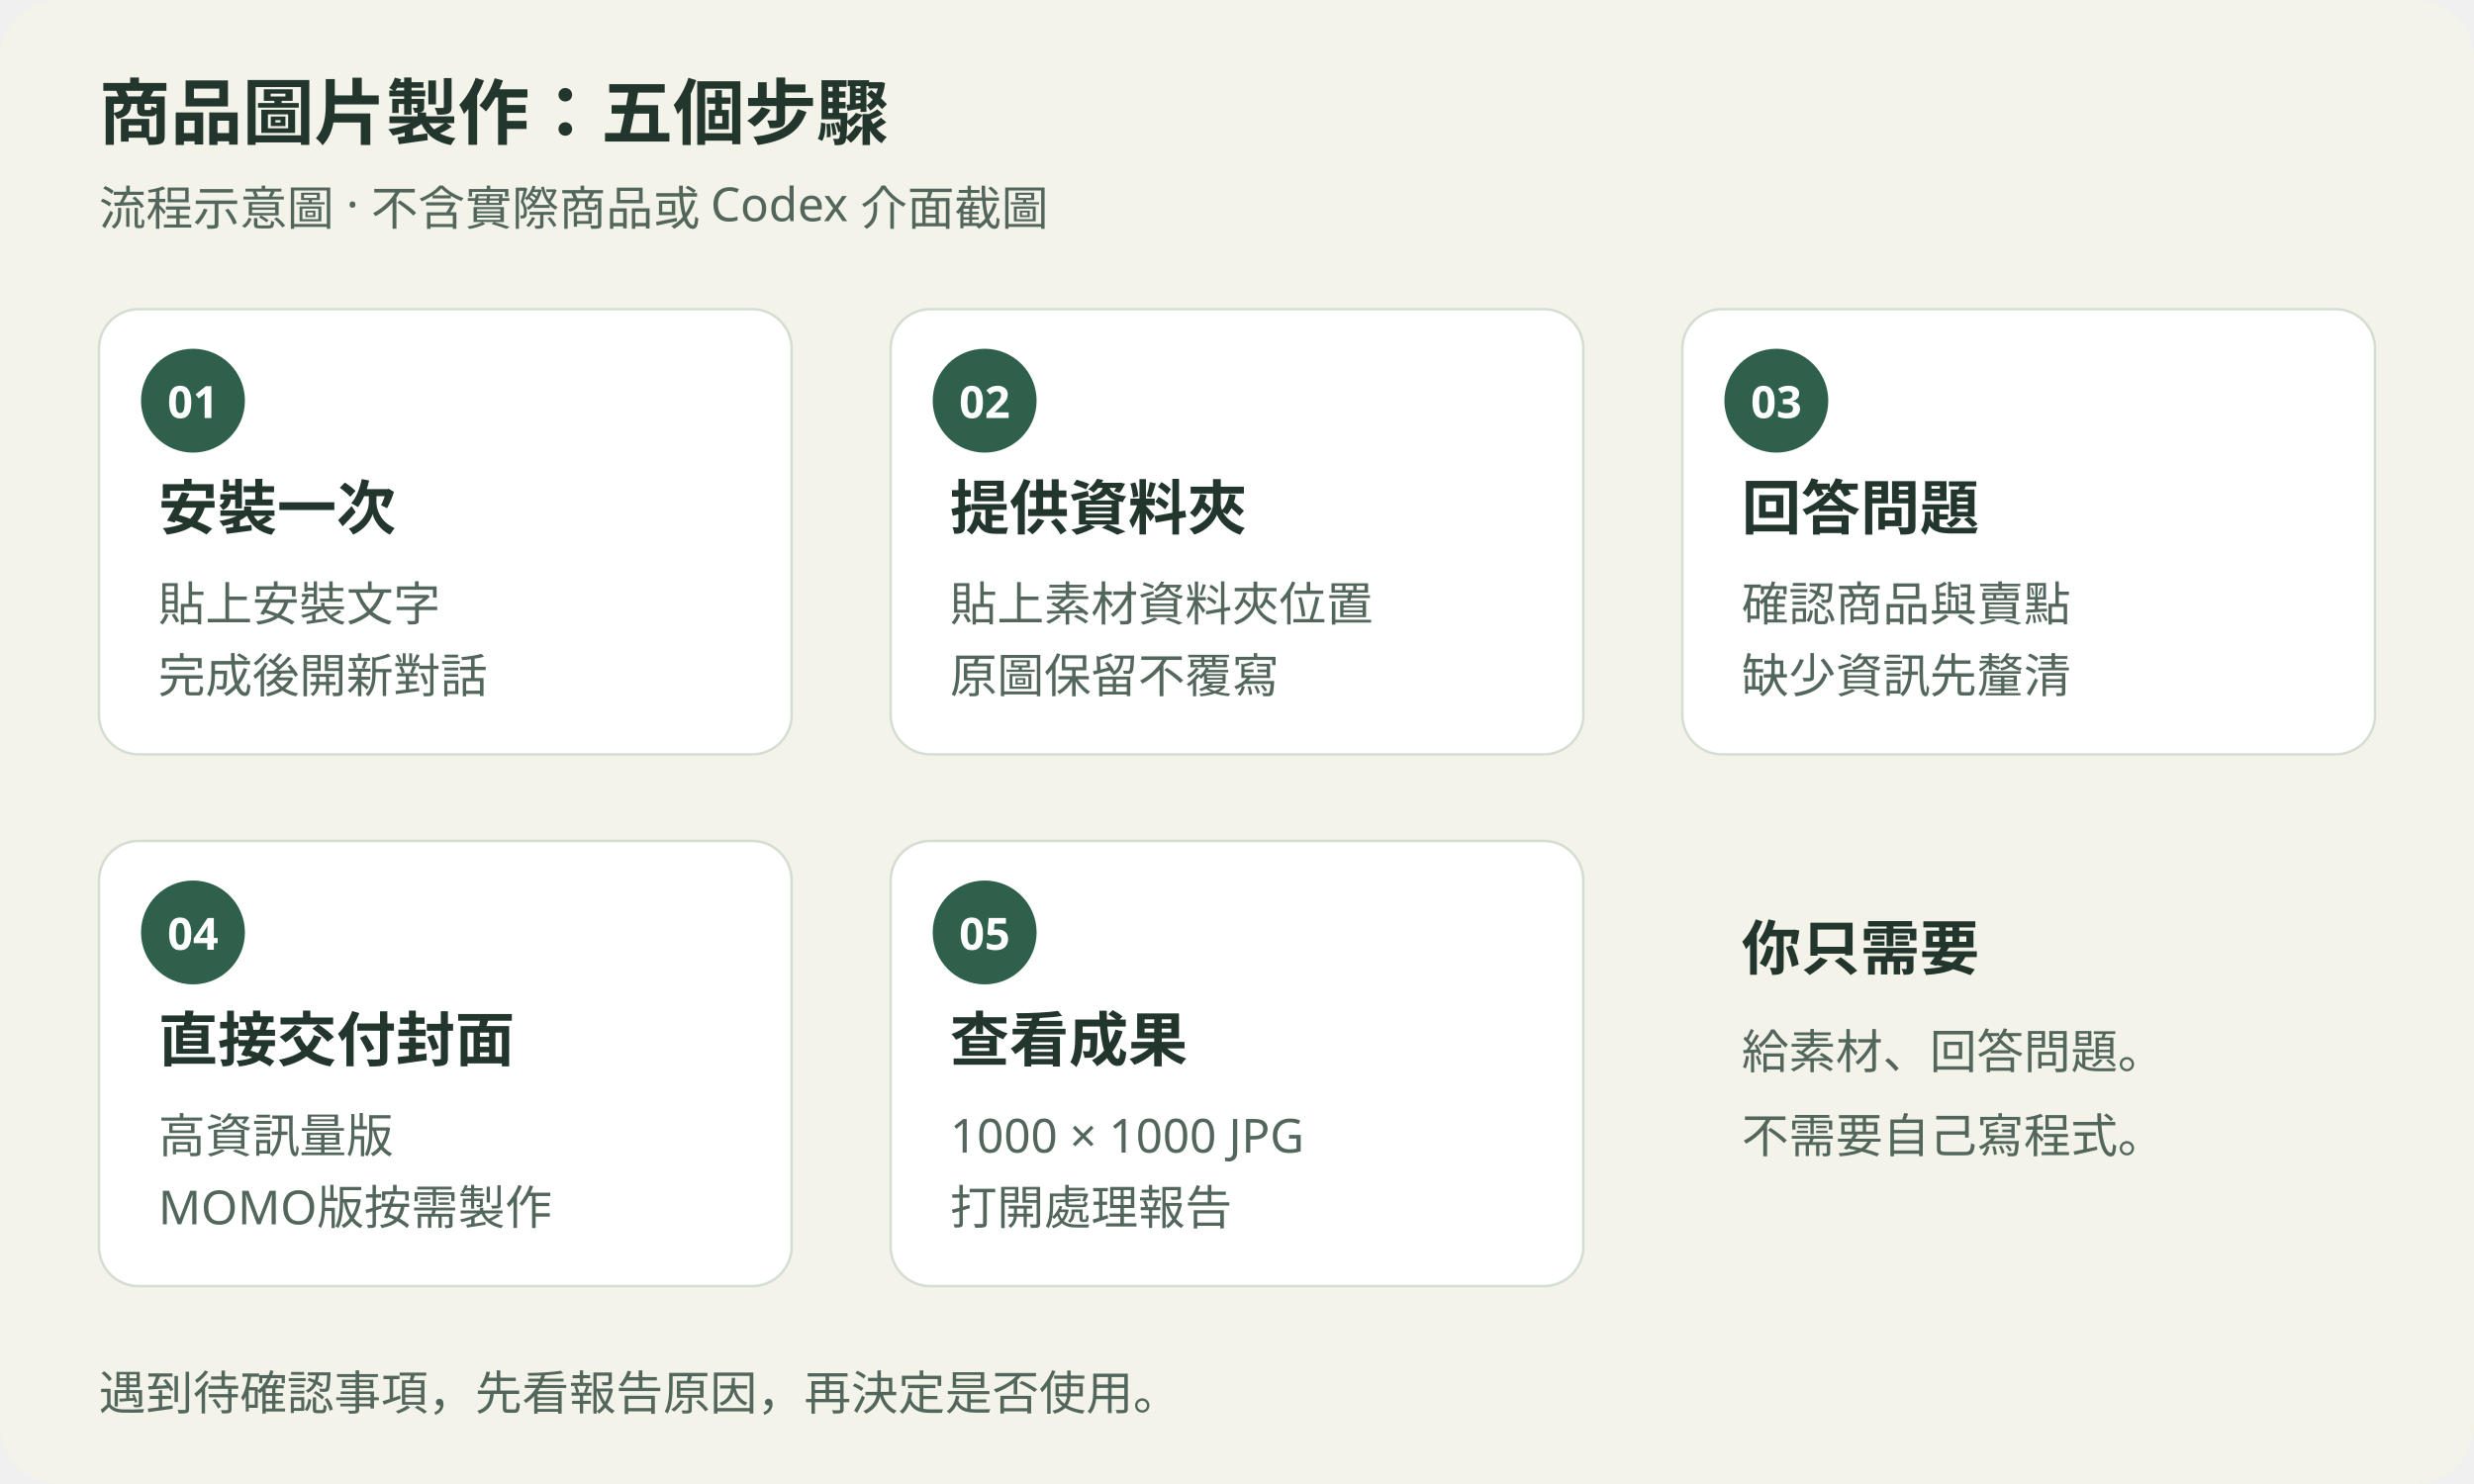
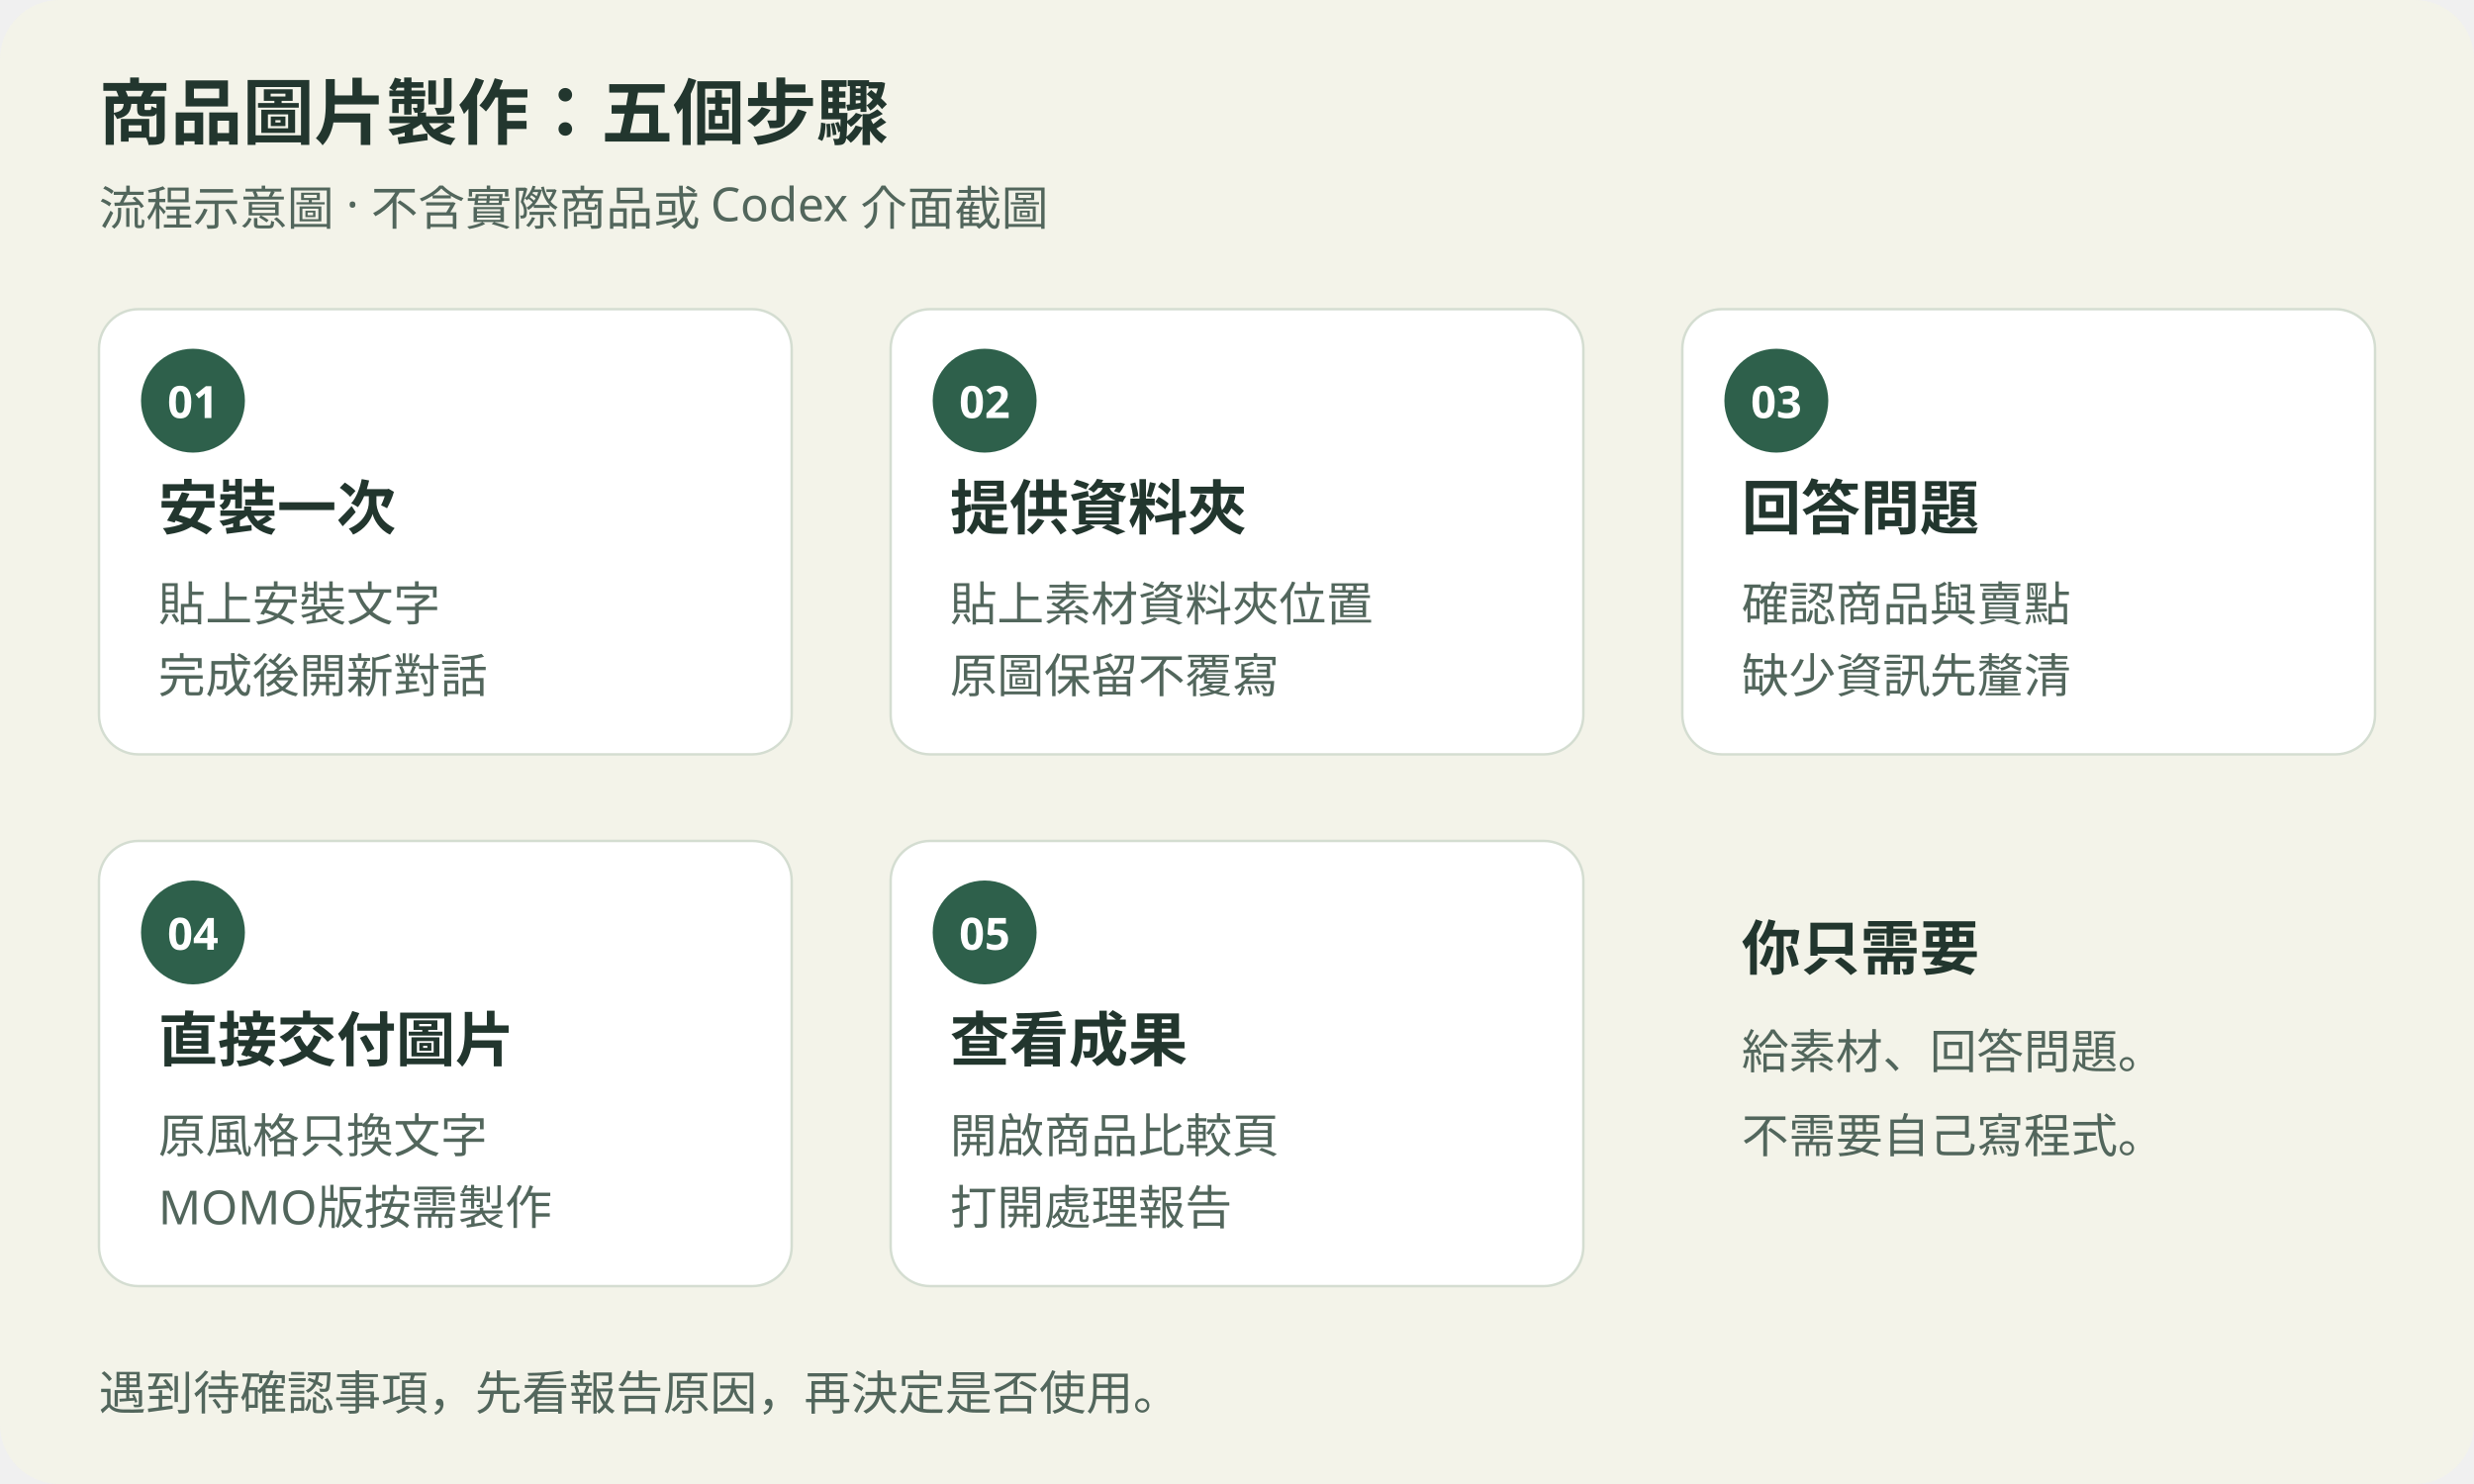
<svg xmlns="http://www.w3.org/2000/svg" width="1000" height="600" viewBox="0 0 1000 600" role="img" aria-labelledby="title desc">
  <style>text{font-family:"Microsoft JhengHei","PingFang TC",sans-serif;fill:#22362e}.small{font-size:19px;fill:#52665c}.heading{font-size:29px;font-weight:700}.label{font-size:24px;font-weight:700}.mono{font-family:Consolas,monospace;font-size:21px}</style>
  <rect width="1000" height="600" rx="24" fill="#f3f3e9" />
  <text x="40" y="56" class="heading">商品圖片製作：五個步驟</text>
  <text x="40" y="91" class="small">流程示意圖 · 不含實際商品或 Codex 介面截圖</text>
  <rect x="40" y="125" width="280" height="180" rx="16" fill="white" stroke="#d4ddd1" />
  <circle cx="78" cy="162" r="21" fill="#2e604b" />
  <text x="78" y="169" text-anchor="middle" style="fill:white;font-size:18px;font-weight:bold">01</text>
  <text x="64" y="214" class="label">安裝一次</text>
  <text x="64" y="251" class="small">貼上安裝文字</text>
  <text x="64" y="280" class="small">完成後開新對話</text>
  <rect x="360" y="125" width="280" height="180" rx="16" fill="white" stroke="#d4ddd1" />
  <circle cx="398" cy="162" r="21" fill="#2e604b" />
  <text x="398" y="169" text-anchor="middle" style="fill:white;font-size:18px;font-weight:bold">02</text>
  <text x="384" y="214" class="label">提供資料夾</text>
  <text x="384" y="251" class="small">貼上素材資料夾位置</text>
  <text x="384" y="280" class="small">原圖保留不覆寫</text>
  <rect x="680" y="125" width="280" height="180" rx="16" fill="white" stroke="#d4ddd1" />
  <circle cx="718" cy="162" r="21" fill="#2e604b" />
  <text x="718" y="169" text-anchor="middle" style="fill:white;font-size:18px;font-weight:bold">03</text>
  <text x="704" y="214" class="label">回答問題</text>
  <text x="704" y="251" class="small">確認商品與賣點</text>
  <text x="704" y="280" class="small">缺少資訊先釐清</text>
  <rect x="40" y="340" width="280" height="180" rx="16" fill="white" stroke="#d4ddd1" />
  <circle cx="78" cy="377" r="21" fill="#2e604b" />
  <text x="78" y="384" text-anchor="middle" style="fill:white;font-size:18px;font-weight:bold">04</text>
-   <text x="64" y="429" class="label">直接交付封面</text>
-   <text x="64" y="466" class="small">高資訊量版</text>
+   <text x="64" y="429" class="label">直接交付圖片</text>
+   <text x="64" y="466" class="small">原風格只換文字</text>
  <text x="64" y="495" class="small">MOMO版按需製作</text>
  <rect x="360" y="340" width="280" height="180" rx="16" fill="white" stroke="#d4ddd1" />
  <circle cx="398" cy="377" r="21" fill="#2e604b" />
  <text x="398" y="384" text-anchor="middle" style="fill:white;font-size:18px;font-weight:bold">05</text>
  <text x="384" y="429" class="label">查看成果</text>
-   <text x="384" y="466" class="small">1000 × 1000 JPG</text>
+   <text x="384" y="466" class="small">開啟商品比較頁</text>
  <text x="384" y="495" class="small">打開處理報告</text>
  <text x="704" y="392" class="label">你只需要</text>
  <text x="704" y="432" class="small">給素材、回答問題。</text>
  <text x="704" y="466" class="small">不需要自己寫程式。</text>
  <text x="40" y="570" class="small">遇到待確認事項，先看報告原因，再決定是否使用。</text>
</svg>
